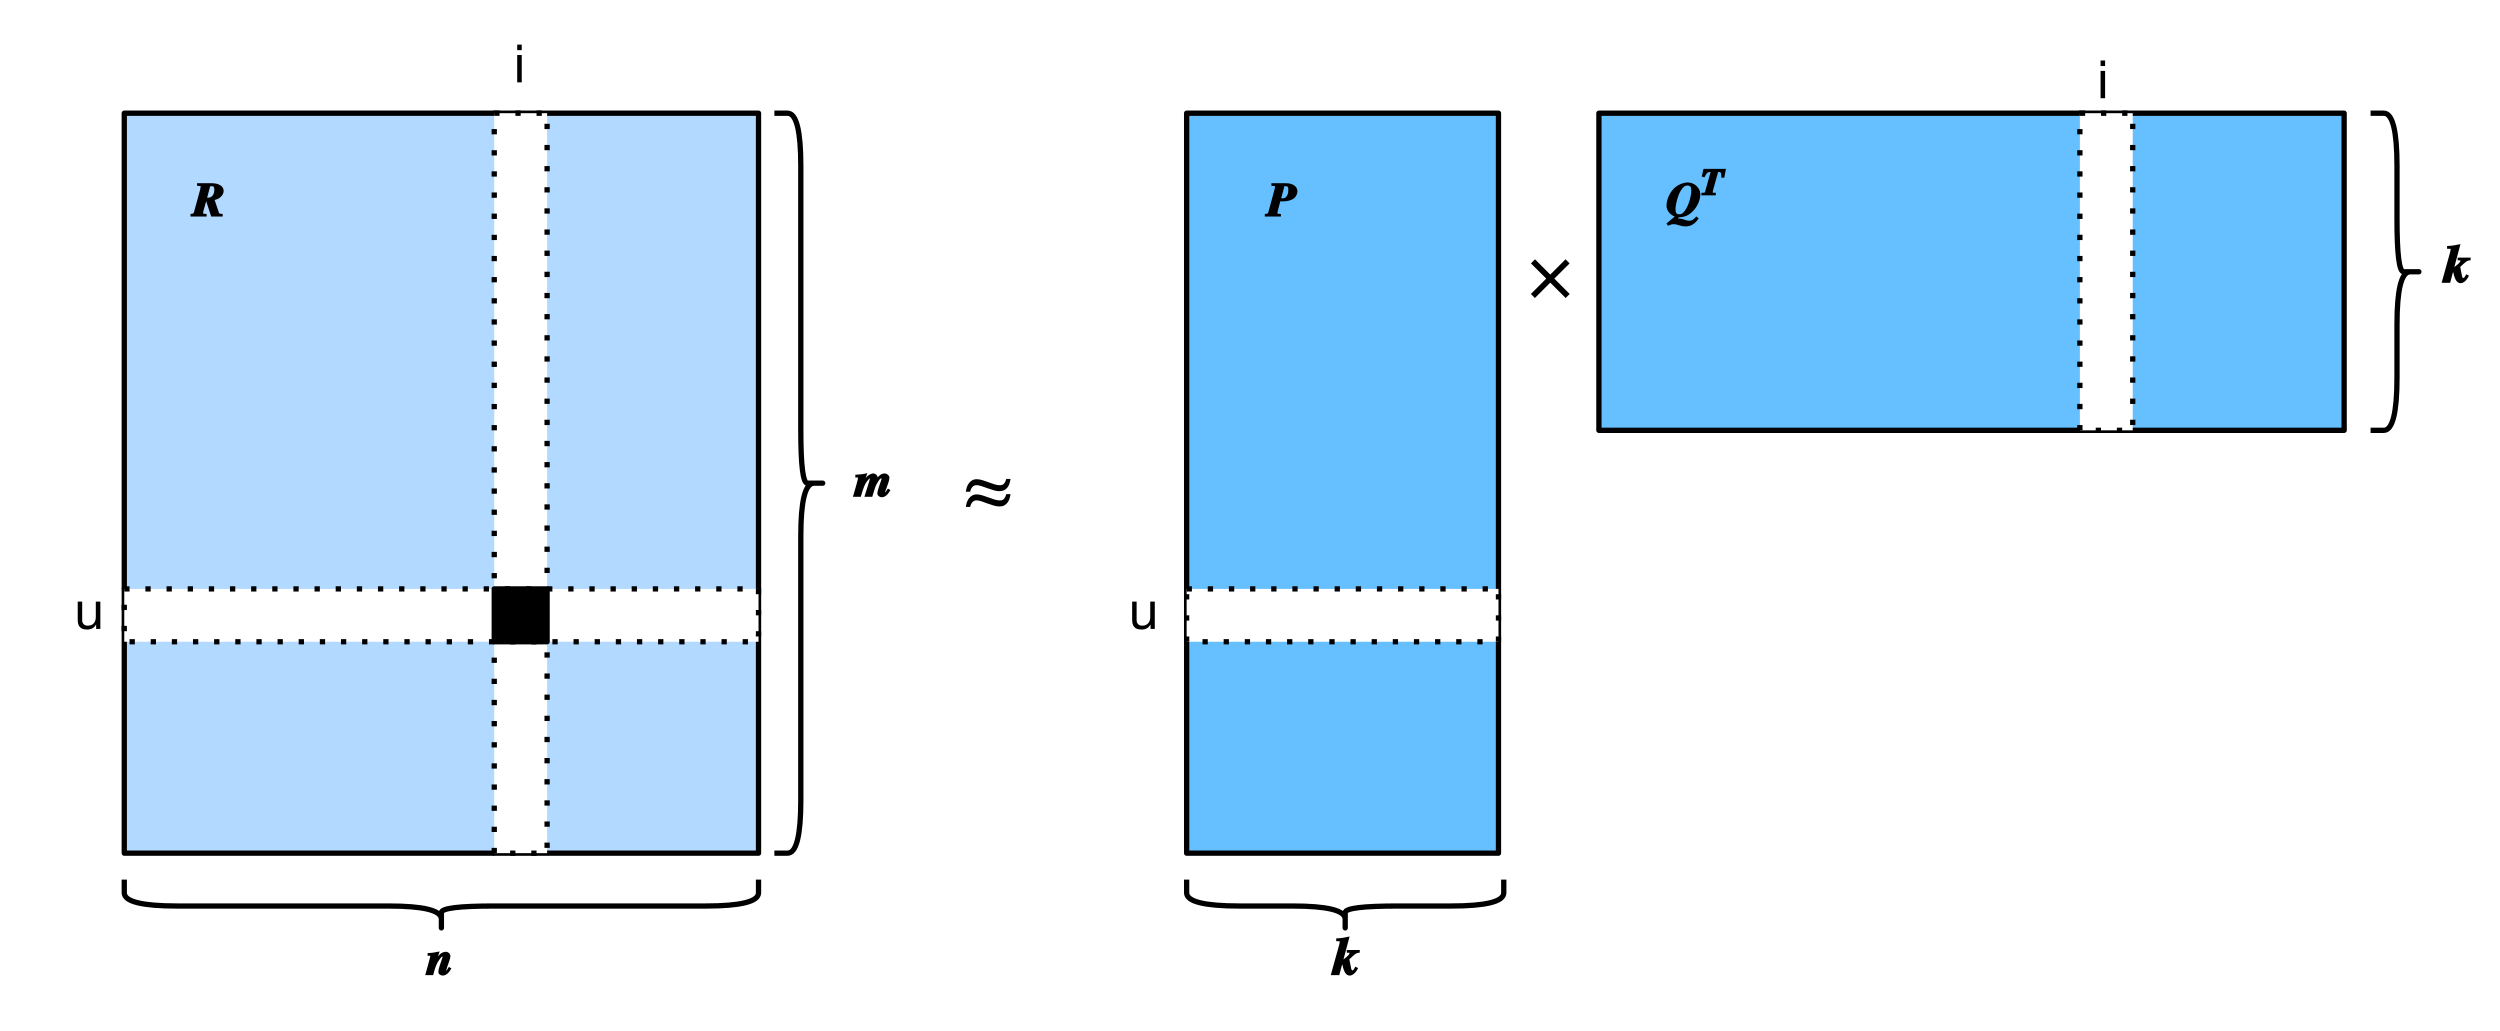
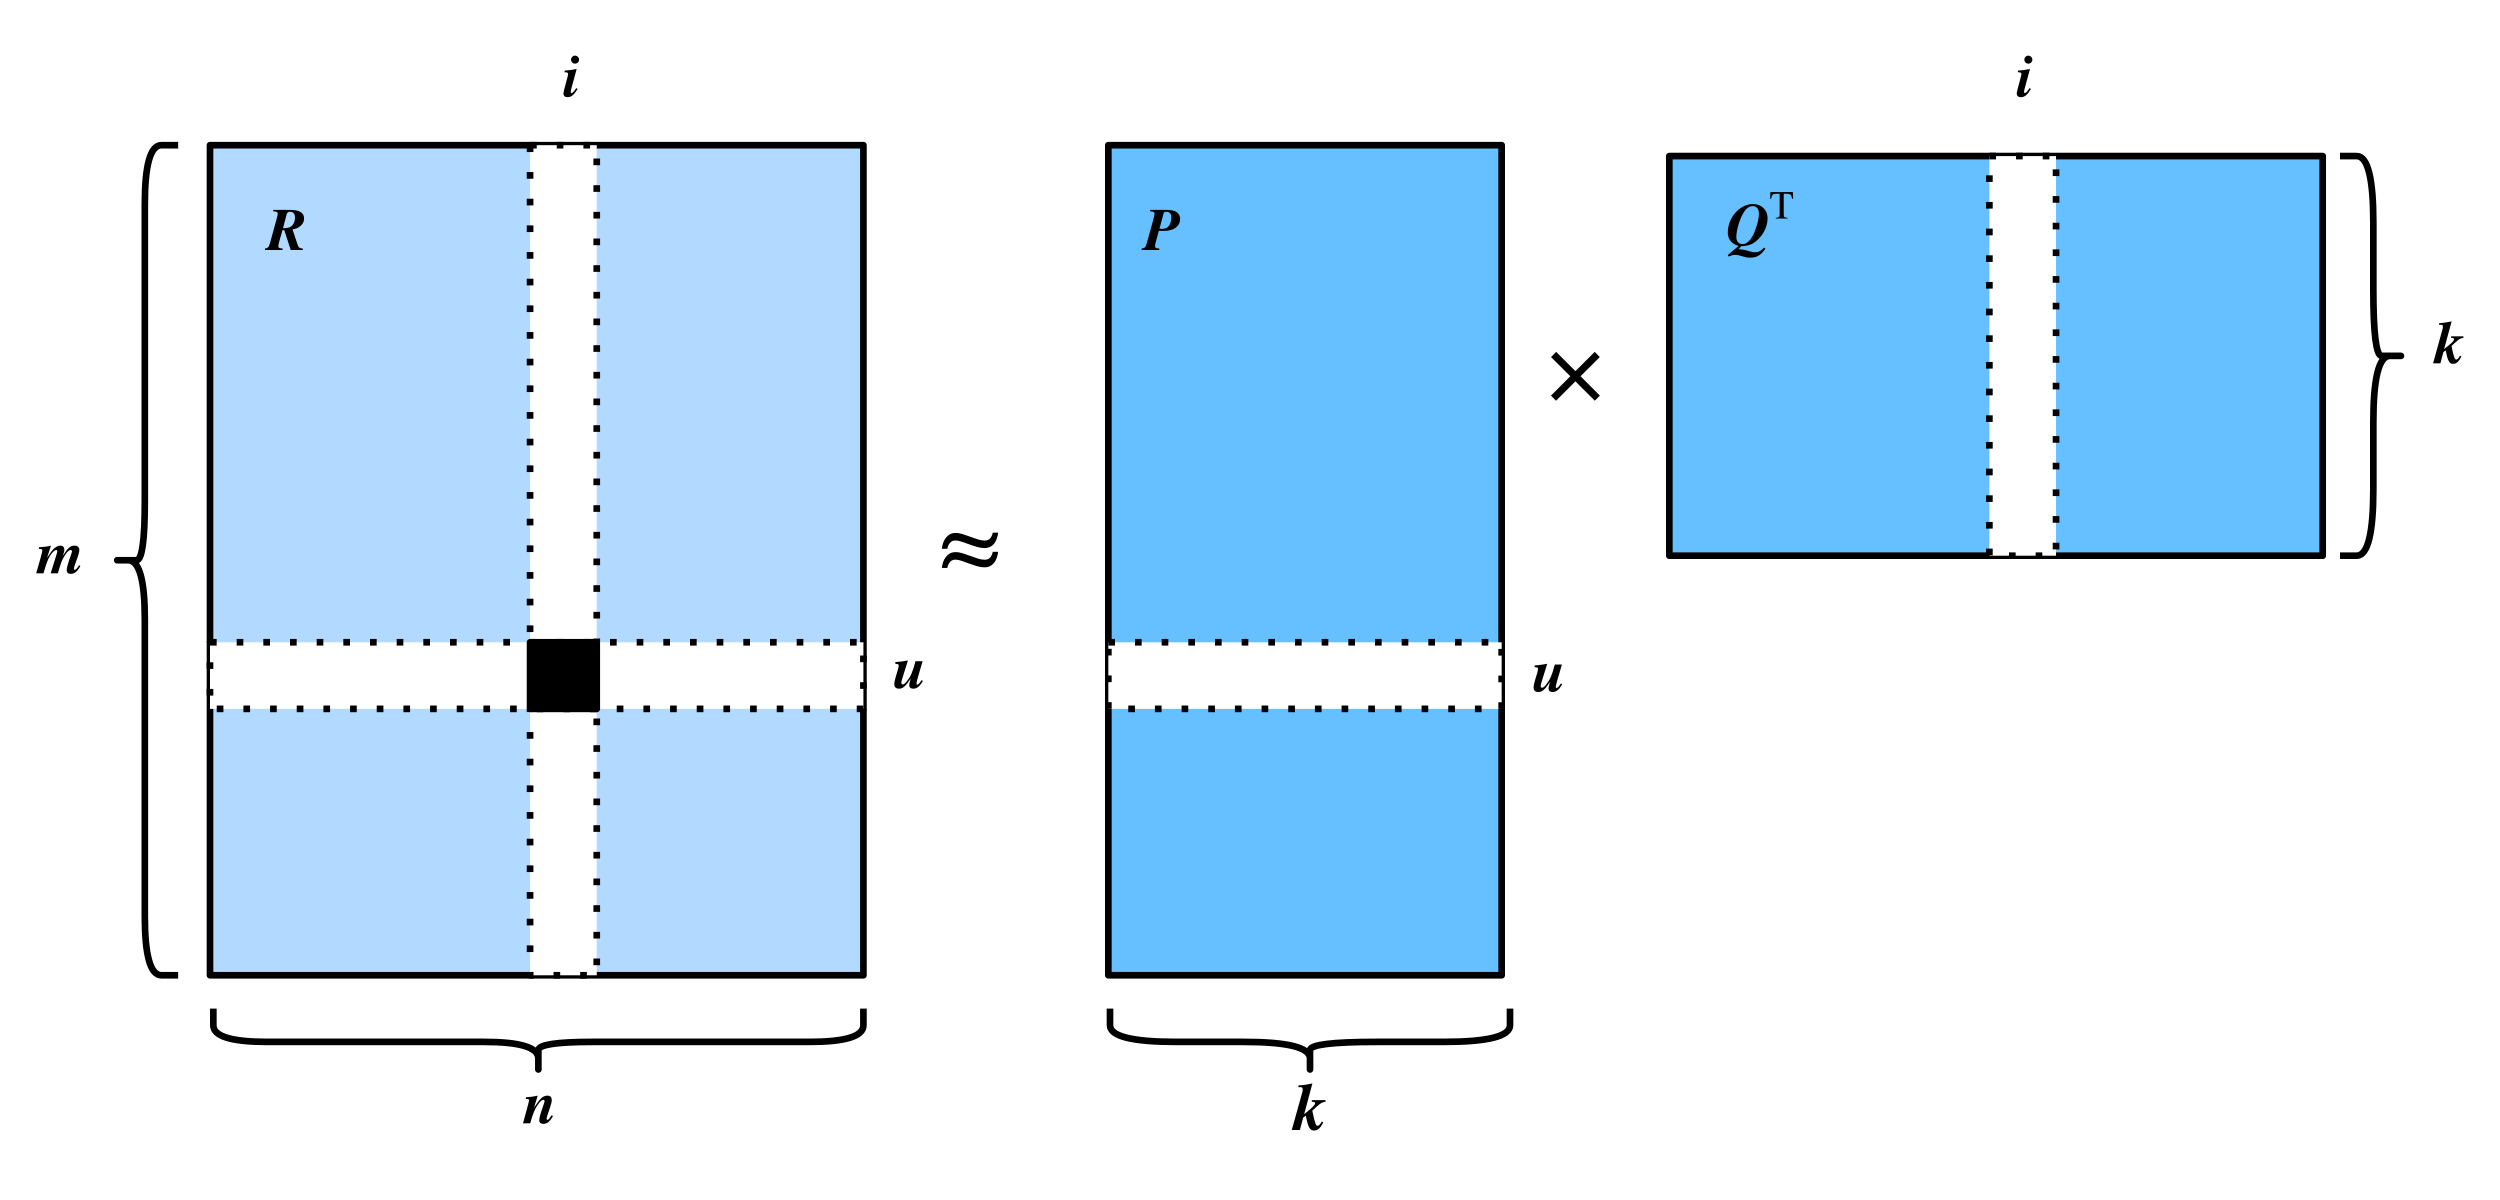
- <svg xmlns="http://www.w3.org/2000/svg" xmlns:xlink="http://www.w3.org/1999/xlink" width="473pt" height="195pt" viewBox="0 0 473 195" version="1.1">
+ <svg xmlns="http://www.w3.org/2000/svg" xmlns:xlink="http://www.w3.org/1999/xlink" width="375pt" height="180pt" viewBox="0 0 375 180" version="1.1">
  <defs>
    <g>
      <symbol overflow="visible" id="glyph0-0">
        <path style="stroke:none;" d="" />
      </symbol>
      <symbol overflow="visible" id="glyph0-1">
-         <path style="stroke:none;" d="M 4.109 -1.453 C 3.75 -0.891 3.766 -0.797 3.609 -0.797 C 3.531 -0.797 3.688 -0.734 3.688 -0.812 C 3.688 -0.906 3.719 -1.109 3.891 -1.625 L 4.219 -2.562 C 4.359 -2.984 4.469 -3.391 4.469 -3.594 C 4.469 -4.047 4.062 -4.422 3.609 -4.422 C 3.281 -4.422 2.812 -4.25 2.562 -4.016 C 2.234 -3.703 2.062 -3.484 1.5 -2.641 L 1.844 -2.641 L 2.422 -4.484 C 1.578 -4.297 0.875 -4.188 0.156 -4.172 L 0.156 -3.656 C 0.75 -3.656 0.656 -3.75 0.656 -3.578 C 0.656 -3.469 0.547 -3.047 0.25 -1.969 L -0.297 0 L 1.203 0 C 1.641 -1.703 1.922 -2.328 2.469 -3.062 C 2.656 -3.297 2.797 -3.516 2.969 -3.516 C 3.078 -3.516 2.984 -3.609 2.984 -3.453 C 2.984 -3.422 2.938 -3.297 2.922 -3.203 L 2.422 -1.719 C 2.281 -1.281 2.188 -0.828 2.188 -0.594 C 2.188 -0.219 2.625 0.078 3 0.078 C 3.547 0.078 4.094 -0.266 4.656 -1.281 L 4.188 -1.562 Z M 4.109 -1.453 " />
+         <path style="stroke:none;" d="M 4.25 -1.219 C 3.891 -0.656 3.766 -0.531 3.609 -0.531 C 3.531 -0.531 3.484 -0.594 3.484 -0.688 C 3.484 -0.781 3.531 -0.984 3.703 -1.484 L 4.016 -2.422 C 4.156 -2.844 4.266 -3.25 4.266 -3.469 C 4.266 -3.906 4.062 -4.156 3.609 -4.156 C 3.281 -4.156 2.953 -4.016 2.703 -3.781 C 2.375 -3.469 2.219 -3.266 1.609 -2.359 L 2.156 -4.156 C 1.578 -4.016 0.875 -3.922 0.375 -3.906 L 0.375 -3.656 C 0.75 -3.656 0.859 -3.625 0.859 -3.453 C 0.859 -3.344 0.75 -2.922 0.453 -1.844 L -0.047 0 L 1.031 0 C 1.453 -1.562 1.781 -2.297 2.344 -3.031 C 2.516 -3.266 2.797 -3.516 2.969 -3.516 C 3.078 -3.516 3.188 -3.469 3.188 -3.328 C 3.188 -3.297 3.156 -3.156 3.125 -3.062 L 2.625 -1.578 C 2.484 -1.156 2.391 -0.688 2.391 -0.453 C 2.391 -0.094 2.625 0.078 3 0.078 C 3.547 0.078 3.953 -0.219 4.453 -1.094 Z M 4.25 -1.219 " />
      </symbol>
      <symbol overflow="visible" id="glyph0-2">
-         <path style="stroke:none;" d="M 0.781 -6.156 L 0.781 -5.812 L 1.281 -5.766 C 1.578 -5.734 1.453 -5.781 1.453 -5.594 C 1.453 -5.484 1.406 -5.219 1.359 -5.047 L 0.281 -1.109 C 0.141 -0.578 0.188 -0.547 -0.453 -0.484 L -0.453 0 L 2.594 0 L 2.594 -0.484 C 1.875 -0.531 1.938 -0.469 1.938 -0.734 C 1.938 -0.859 1.984 -1.047 2.109 -1.469 L 2.531 -2.984 L 2.484 -2.984 L 3.453 0 L 5.625 0 L 5.625 -0.484 C 4.922 -0.547 4.984 -0.5 4.844 -0.938 L 4.109 -3.125 C 4.297 -3.172 4.656 -3.281 4.875 -3.406 C 5.422 -3.75 5.812 -4.25 5.812 -4.875 C 5.812 -5.734 4.891 -6.297 3.562 -6.297 L 0.781 -6.297 Z M 3.172 -5.375 C 3.281 -5.797 3.234 -5.734 3.516 -5.734 C 3.984 -5.734 4.047 -5.562 4.047 -5.016 C 4.047 -4.422 3.859 -3.969 3.453 -3.719 C 3.219 -3.578 3.016 -3.547 2.688 -3.547 Z M 3.172 -5.375 " />
+         <path style="stroke:none;" d="M 0.984 -6.016 L 0.984 -5.797 L 1.281 -5.766 C 1.578 -5.734 1.656 -5.641 1.656 -5.469 C 1.656 -5.359 1.609 -5.078 1.562 -4.906 L 0.484 -0.984 C 0.344 -0.453 0.188 -0.281 -0.25 -0.219 L -0.25 0 L 2.391 0 L 2.391 -0.219 C 1.875 -0.266 1.75 -0.328 1.75 -0.609 C 1.75 -0.734 1.781 -0.906 1.906 -1.344 L 2.375 -2.984 L 2.641 -2.984 L 3.609 0 L 5.422 0 L 5.422 -0.219 C 4.922 -0.266 4.781 -0.359 4.641 -0.797 L 3.875 -3.094 C 4.297 -3.172 4.531 -3.234 4.75 -3.375 C 5.281 -3.703 5.609 -4.109 5.609 -4.734 C 5.609 -5.594 4.891 -6.016 3.562 -6.016 Z M 2.969 -5.25 C 3.078 -5.656 3.234 -5.734 3.516 -5.734 C 3.984 -5.734 4.25 -5.422 4.25 -4.875 C 4.25 -4.281 4 -3.734 3.594 -3.484 C 3.359 -3.344 3.016 -3.281 2.453 -3.266 Z M 2.969 -5.25 " />
      </symbol>
      <symbol overflow="visible" id="glyph0-3">
-         <path style="stroke:none;" d="M 0.797 -6.156 L 0.797 -5.812 L 1.312 -5.766 C 1.578 -5.719 1.469 -5.781 1.469 -5.594 C 1.469 -5.469 1.453 -5.281 1.344 -4.938 L 0.297 -1.094 C 0.141 -0.516 0.219 -0.562 -0.453 -0.469 L -0.453 0 L 2.594 0 L 2.594 -0.484 C 1.891 -0.516 1.938 -0.484 1.938 -0.719 C 1.938 -0.812 2 -1.094 2.047 -1.234 L 2.484 -2.875 C 2.641 -2.859 2.812 -2.859 3.062 -2.859 C 3.891 -2.859 4.688 -3.109 5.125 -3.484 C 5.469 -3.781 5.719 -4.281 5.719 -4.766 C 5.719 -5.672 4.875 -6.297 3.547 -6.297 L 0.797 -6.297 Z M 3.172 -5.391 C 3.281 -5.781 3.125 -5.734 3.453 -5.734 C 3.922 -5.734 4 -5.562 4 -5.078 C 4 -4.703 3.953 -4.281 3.766 -3.953 C 3.516 -3.562 3.359 -3.438 2.797 -3.438 C 2.688 -3.438 2.578 -3.438 2.641 -3.422 Z M 3.172 -5.391 " />
+         <path style="stroke:none;" d="M 1.016 -6.016 L 1.016 -5.797 L 1.312 -5.766 C 1.578 -5.719 1.672 -5.641 1.672 -5.469 C 1.672 -5.328 1.656 -5.141 1.562 -4.797 L 0.5 -0.969 C 0.344 -0.375 0.219 -0.297 -0.25 -0.219 L -0.25 0 L 2.391 0 L 2.391 -0.219 C 1.891 -0.25 1.75 -0.344 1.75 -0.578 C 1.75 -0.672 1.797 -0.953 1.844 -1.109 L 2.328 -2.891 C 2.641 -2.859 2.812 -2.859 3.062 -2.859 C 3.891 -2.859 4.547 -3.062 4.984 -3.453 C 5.328 -3.75 5.516 -4.156 5.516 -4.625 C 5.516 -5.531 4.875 -6.016 3.547 -6.016 Z M 2.969 -5.25 C 3.078 -5.656 3.125 -5.734 3.453 -5.734 C 3.922 -5.734 4.203 -5.422 4.203 -4.953 C 4.203 -4.562 4.109 -4.047 3.906 -3.719 C 3.656 -3.328 3.359 -3.172 2.797 -3.172 C 2.688 -3.172 2.578 -3.172 2.422 -3.188 Z M 2.969 -5.25 " />
      </symbol>
      <symbol overflow="visible" id="glyph0-4">
-         <path style="stroke:none;" d="M 1.688 -0.078 L 0.031 1.312 L 0.281 1.75 C 0.875 1.5 1.109 1.453 1.406 1.453 C 1.672 1.453 1.875 1.5 2.344 1.641 C 2.891 1.812 3.188 1.875 3.562 1.875 C 4.547 1.875 5.312 1.531 6.109 0.375 L 5.688 -0.016 C 5.047 0.672 4.859 0.797 4.312 0.797 C 4.062 0.797 3.875 0.766 3.547 0.641 C 2.891 0.406 2.266 0.344 2.062 0.344 L 2.062 0.484 L 2.359 0.156 C 3.531 0.094 4.172 -0.188 4.953 -0.938 C 5.844 -1.797 6.422 -3.094 6.422 -4.203 C 6.422 -5.422 5.297 -6.438 4.047 -6.438 C 3.266 -6.438 2.359 -6.094 1.719 -5.562 C 0.766 -4.766 0.031 -3.391 0.031 -2.031 C 0.031 -1.047 0.797 -0.266 1.703 0.062 C 1.766 0.094 1.797 0.094 1.625 0.031 Z M 4.719 -4.922 C 4.719 -3.969 4.344 -2.562 3.828 -1.625 C 3.438 -0.906 3.062 -0.422 2.453 -0.422 C 1.891 -0.422 1.734 -0.703 1.734 -1.359 C 1.734 -2.344 2.156 -3.922 2.688 -4.828 C 3.125 -5.547 3.453 -5.859 4.016 -5.859 C 4.547 -5.859 4.719 -5.562 4.719 -4.922 Z M 4.719 -4.922 " />
+         <path style="stroke:none;" d="M 1.828 0.156 L 0.25 1.484 L 0.375 1.703 C 0.875 1.5 1.109 1.453 1.406 1.453 C 1.672 1.453 1.875 1.5 2.344 1.641 C 2.891 1.812 3.188 1.875 3.562 1.875 C 4.547 1.875 5.188 1.562 5.891 0.531 L 5.703 0.359 C 5.188 0.906 4.859 1.062 4.312 1.062 C 4.062 1.062 3.875 1.031 3.547 0.922 C 2.891 0.688 2.266 0.625 1.875 0.609 L 1.875 0.578 L 2.266 0.156 C 3.531 0.094 4.047 -0.156 4.828 -0.906 C 5.719 -1.766 6.219 -2.953 6.219 -4.062 C 6.219 -5.281 5.297 -6.172 4.047 -6.172 C 3.266 -6.172 2.5 -5.859 1.859 -5.328 C 0.906 -4.531 0.25 -3.25 0.25 -1.906 C 0.25 -0.906 0.797 -0.266 1.703 0.062 C 1.766 0.094 1.797 0.094 1.844 0.109 Z M 4.922 -4.781 C 4.922 -3.828 4.484 -2.328 3.984 -1.391 C 3.578 -0.672 3.062 -0.156 2.453 -0.156 C 1.891 -0.156 1.531 -0.562 1.531 -1.219 C 1.531 -2.219 2.016 -3.875 2.562 -4.781 C 2.984 -5.516 3.453 -5.859 4.016 -5.859 C 4.547 -5.859 4.922 -5.422 4.922 -4.781 Z M 4.922 -4.781 " />
      </symbol>
      <symbol overflow="visible" id="glyph0-5">
-         <path style="stroke:none;" d="M 6.172 -1.453 C 6.125 -1.406 6.094 -1.344 6.062 -1.281 C 5.844 -0.953 5.797 -0.797 5.672 -0.797 C 5.594 -0.797 5.734 -0.719 5.734 -0.828 C 5.734 -0.984 5.766 -1.062 5.922 -1.516 L 6.328 -2.672 C 6.469 -3.062 6.531 -3.422 6.531 -3.656 C 6.531 -4.016 6.078 -4.422 5.641 -4.422 C 5 -4.422 4.453 -4.031 3.719 -2.844 L 4.062 -2.75 C 4.234 -3.219 4.297 -3.438 4.297 -3.688 C 4.297 -4.062 3.875 -4.422 3.484 -4.422 C 3.125 -4.422 2.609 -4.156 2.328 -3.875 C 2.078 -3.625 1.812 -3.266 1.406 -2.625 L 1.766 -2.625 L 2.344 -4.484 C 1.516 -4.281 1.312 -4.25 0.078 -4.172 L 0.078 -3.656 L 0.453 -3.656 C 0.688 -3.656 0.578 -3.719 0.578 -3.578 C 0.578 -3.438 0.516 -3.094 0.266 -2.219 L -0.375 0 L 1.109 0 C 1.641 -1.844 1.906 -2.5 2.422 -3.109 C 2.625 -3.344 2.734 -3.5 2.875 -3.5 C 2.969 -3.5 2.828 -3.578 2.828 -3.438 C 2.828 -3.281 2.703 -2.922 2.422 -2 L 1.797 0 L 3.281 0 C 3.844 -1.859 3.844 -1.922 4.172 -2.5 C 4.547 -3.172 4.766 -3.5 5.047 -3.5 C 5.141 -3.5 5.047 -3.547 5.047 -3.453 C 5.047 -3.391 5.016 -3.297 4.984 -3.172 L 4.578 -2 C 4.391 -1.438 4.25 -0.906 4.25 -0.641 C 4.25 -0.234 4.672 0.078 5.062 0.078 C 5.609 0.078 6.172 -0.266 6.719 -1.281 L 6.25 -1.562 Z M 6.172 -1.453 " />
+         <path style="stroke:none;" d="M 2.359 -5.547 C 2.359 -5.875 2.078 -6.156 1.734 -6.156 C 1.438 -6.156 1.156 -5.875 1.156 -5.578 C 1.156 -5.219 1.406 -4.953 1.75 -4.953 C 2.094 -4.953 2.359 -5.219 2.359 -5.547 Z M 1.938 -1.281 L 1.812 -1.094 C 1.578 -0.75 1.375 -0.547 1.234 -0.547 C 1.172 -0.547 1.109 -0.578 1.109 -0.688 C 1.109 -0.781 1.141 -1 1.188 -1.156 L 2 -4.156 C 1.516 -4.047 0.875 -3.953 0.188 -3.906 L 0.188 -3.656 L 0.312 -3.656 C 0.578 -3.656 0.719 -3.578 0.719 -3.406 C 0.719 -3.328 0.703 -3.219 0.641 -3 L 0.156 -1.172 C 0.062 -0.844 0.016 -0.609 0.016 -0.484 C 0.016 -0.094 0.266 0.078 0.625 0.078 C 1.172 0.078 1.547 -0.188 2.141 -1.156 Z M 1.938 -1.281 " />
+       </symbol>
+       <symbol overflow="visible" id="glyph0-6">
+         <path style="stroke:none;" d="M 4.234 -1.203 C 3.922 -0.719 3.75 -0.531 3.594 -0.531 C 3.484 -0.531 3.469 -0.625 3.469 -0.719 C 3.469 -0.828 3.578 -1.234 3.688 -1.641 L 4.391 -4.047 L 3.328 -4.047 C 2.844 -2.234 2.578 -1.75 2.047 -1.062 C 1.781 -0.719 1.578 -0.562 1.422 -0.562 C 1.297 -0.562 1.203 -0.641 1.203 -0.797 C 1.203 -0.922 1.219 -1.031 1.344 -1.438 L 2.188 -4.156 C 1.641 -4.047 0.75 -3.922 0.297 -3.906 L 0.297 -3.656 C 0.719 -3.641 0.812 -3.547 0.812 -3.406 C 0.812 -3.266 0.734 -3 0.672 -2.734 L 0.328 -1.578 C 0.203 -1.141 0.141 -0.859 0.141 -0.625 C 0.141 -0.156 0.391 0.078 0.844 0.078 C 1.422 0.078 1.766 -0.203 2.625 -1.453 C 2.469 -0.953 2.391 -0.719 2.391 -0.453 C 2.391 -0.094 2.609 0.078 3 0.078 C 3.547 0.078 3.969 -0.281 4.438 -1.078 Z M 4.234 -1.203 " />
+       </symbol>
+       <symbol overflow="visible" id="glyph0-7">
+         <path style="stroke:none;" d="M 6.312 -1.219 C 6.266 -1.172 6.234 -1.109 6.203 -1.047 C 6 -0.719 5.797 -0.531 5.672 -0.531 C 5.594 -0.531 5.531 -0.578 5.531 -0.688 C 5.531 -0.859 5.562 -0.922 5.719 -1.391 L 6.125 -2.531 C 6.266 -2.922 6.344 -3.281 6.344 -3.516 C 6.344 -3.891 6.078 -4.156 5.641 -4.156 C 5 -4.156 4.594 -3.797 3.859 -2.609 C 4.047 -3.078 4.094 -3.297 4.094 -3.562 C 4.094 -3.938 3.875 -4.156 3.484 -4.156 C 3.125 -4.156 2.75 -3.922 2.469 -3.641 C 2.219 -3.391 1.969 -3.031 1.531 -2.359 L 1.516 -2.359 L 2.094 -4.156 C 1.516 -4.016 1.312 -3.984 0.281 -3.906 L 0.281 -3.656 L 0.453 -3.656 C 0.688 -3.656 0.797 -3.578 0.797 -3.438 C 0.797 -3.297 0.719 -2.969 0.469 -2.094 L -0.125 0 L 0.969 0 C 1.438 -1.703 1.766 -2.469 2.281 -3.078 C 2.484 -3.312 2.734 -3.5 2.875 -3.5 C 2.969 -3.5 3.031 -3.453 3.031 -3.297 C 3.031 -3.156 2.922 -2.781 2.625 -1.859 L 2.047 0 L 3.125 0 C 3.641 -1.734 3.703 -1.891 4.031 -2.453 C 4.406 -3.125 4.766 -3.5 5.047 -3.5 C 5.141 -3.5 5.25 -3.406 5.25 -3.312 C 5.25 -3.266 5.219 -3.156 5.188 -3.047 L 4.781 -1.875 C 4.594 -1.297 4.453 -0.781 4.453 -0.516 C 4.453 -0.094 4.672 0.078 5.062 0.078 C 5.609 0.078 6.031 -0.219 6.5 -1.094 Z M 6.312 -1.219 " />
+       </symbol>
+       <symbol overflow="visible" id="glyph0-8">
+         <path style="stroke:none;" d="M 4.344 -4.047 L 2.5 -4.047 L 2.5 -3.812 C 2.844 -3.797 2.938 -3.75 2.938 -3.609 C 2.938 -3.375 2.594 -3.031 1.453 -2.141 L 2.578 -6.297 C 1.875 -6.141 1.391 -6.062 0.688 -6.016 L 0.688 -5.781 L 1 -5.781 C 1.172 -5.781 1.266 -5.719 1.266 -5.469 C 1.266 -5.375 1.266 -5.312 1.203 -5.094 L -0.203 0 L 0.891 0 L 1.344 -1.688 L 1.688 -1.938 C 1.984 -0.359 2.234 0.078 2.797 0.078 C 3.25 0.078 3.641 -0.188 4.047 -1.047 L 3.844 -1.141 C 3.594 -0.719 3.438 -0.562 3.266 -0.562 C 3.062 -0.562 2.906 -0.859 2.562 -2.609 L 3.125 -3.125 C 3.75 -3.688 3.938 -3.766 4.344 -3.812 Z M 4.344 -4.047 " />
      </symbol>
      <symbol overflow="visible" id="glyph1-0">
        <path style="stroke:none;" d="" />
      </symbol>
      <symbol overflow="visible" id="glyph1-1">
-         <path style="stroke:none;" d="M 4.547 -5.016 L 0.531 -5.016 L 0.203 -3.547 L 0.703 -3.406 C 1.141 -4.344 1.406 -4.422 1.875 -4.438 L 0.875 -0.844 C 0.781 -0.469 0.766 -0.5 0.453 -0.5 L 0.141 -0.5 L 0.141 0 L 2.859 0 L 2.859 -0.5 C 2.234 -0.5 2.281 -0.453 2.281 -0.656 C 2.281 -0.812 2.344 -1.016 2.391 -1.172 L 3.297 -4.438 C 3.844 -4.438 3.906 -4.312 3.906 -3.359 L 4.453 -3.328 L 4.781 -5.016 Z M 4.547 -5.016 " />
+         <path style="stroke:none;" d="M 3.562 -2.953 L 3.516 -3.969 L 0.141 -3.969 L 0.109 -2.953 L 0.25 -2.953 C 0.359 -3.609 0.531 -3.719 1.156 -3.719 L 1.531 -3.719 L 1.531 -0.734 C 1.531 -0.203 1.453 -0.141 0.953 -0.109 L 0.953 0 L 2.719 0 L 2.719 -0.109 C 2.219 -0.141 2.141 -0.203 2.141 -0.672 L 2.141 -3.719 L 2.484 -3.719 C 3.125 -3.719 3.281 -3.609 3.406 -2.953 Z M 3.562 -2.953 " />
      </symbol>
      <symbol overflow="visible" id="glyph2-0">
-         <path style="stroke:none;" d="M 4.094 -6.656 L 1.016 -6.656 L 1.016 -0.469 L 4.094 -0.469 Z M 4.594 -7.125 L 4.594 -0.016 L 0.516 -0.016 L 0.516 -7.125 Z M 4.594 -7.125 " />
+         <path style="stroke:none;" d="" />
      </symbol>
      <symbol overflow="visible" id="glyph2-1">
-         <path style="stroke:none;" d="M 1.547 -6.094 L 1.547 -7.141 L 0.688 -7.141 L 0.688 -6.094 Z M 0.688 -5.172 L 0.688 0 L 1.547 0 L 1.547 -5.172 Z M 0.688 -5.172 " />
-       </symbol>
-       <symbol overflow="visible" id="glyph2-2">
-         <path style="stroke:none;" d="M 4.922 0 L 4.922 -5.172 L 4.062 -5.172 L 4.062 -2.25 C 4.062 -2.02 4.027 -1.805 3.969 -1.609 C 3.906 -1.41 3.809 -1.238 3.688 -1.094 C 3.562 -0.945 3.402 -0.832 3.219 -0.75 C 3.031 -0.664 2.805 -0.625 2.547 -0.625 C 2.211 -0.625 1.949 -0.719 1.766 -0.906 C 1.578 -1.09 1.484 -1.348 1.484 -1.672 L 1.484 -5.172 L 0.641 -5.172 L 0.641 -1.766 C 0.641 -1.484 0.664 -1.227 0.719 -1 C 0.777 -0.77 0.879 -0.57 1.016 -0.406 C 1.16 -0.238 1.344 -0.105 1.562 -0.016 C 1.789 0.066 2.078 0.109 2.422 0.109 C 2.793 0.109 3.125 0.035 3.406 -0.109 C 3.684 -0.262 3.914 -0.5 4.094 -0.812 L 4.125 -0.812 L 4.125 0 Z M 4.922 0 " />
+         <path style="stroke:none;" d="" />
      </symbol>
      <symbol overflow="visible" id="glyph3-0">
+         <path style="stroke:none;" d="M 6.547 -10.656 L 1.625 -10.656 L 1.625 -0.75 L 6.547 -0.75 Z M 7.359 -11.391 L 7.359 -0.016 L 0.812 -0.016 L 0.812 -11.391 Z M 7.359 -11.391 " />
+       </symbol>
+       <symbol overflow="visible" id="glyph3-1">
        <path style="stroke:none;" d="" />
      </symbol>
-       <symbol overflow="visible" id="glyph3-1">
-         <path style="stroke:none;" d="M 4.828 -4.766 L 2.562 -4.766 L 2.562 -4.25 C 3.156 -4.219 3.062 -4.297 3.062 -4.141 C 3.062 -3.875 2.734 -3.594 1.484 -2.609 L 1.812 -2.516 L 3.094 -7.312 C 2.094 -7.094 1.547 -7 0.562 -6.953 L 0.562 -6.422 L 1.109 -6.422 C 1.312 -6.422 1.203 -6.484 1.203 -6.203 C 1.203 -6.109 1.203 -6.031 1.141 -5.797 L -0.469 0 L 1.141 0 L 1.656 -1.938 L 1.734 -1.984 C 2.016 -0.531 2.484 0.078 3.109 0.078 C 3.609 0.078 4.234 -0.344 4.703 -1.344 L 4.188 -1.609 C 3.859 -1.016 3.812 -0.906 3.625 -0.906 C 3.406 -0.906 3.422 -1.078 3.047 -3 L 3.609 -3.516 C 4.297 -4.141 4.375 -4.188 5.016 -4.266 L 5.016 -4.766 Z M 4.828 -4.766 " />
+       <symbol overflow="visible" id="glyph4-0">
+         <path style="stroke:none;" d="" />
      </symbol>
-       <symbol overflow="visible" id="glyph4-0">
+       <symbol overflow="visible" id="glyph4-1">
+         <path style="stroke:none;" d="M 4.828 -4.484 L 2.766 -4.484 L 2.766 -4.234 C 3.156 -4.219 3.266 -4.172 3.266 -4.016 C 3.266 -3.75 2.875 -3.375 1.625 -2.375 L 2.859 -6.984 C 2.094 -6.812 1.547 -6.734 0.766 -6.688 L 0.766 -6.422 L 1.109 -6.422 C 1.312 -6.422 1.406 -6.359 1.406 -6.078 C 1.406 -5.984 1.406 -5.906 1.344 -5.656 L -0.234 0 L 0.984 0 L 1.484 -1.875 L 1.875 -2.156 C 2.203 -0.406 2.484 0.078 3.109 0.078 C 3.609 0.078 4.047 -0.203 4.484 -1.156 L 4.266 -1.266 C 4 -0.797 3.812 -0.625 3.625 -0.625 C 3.406 -0.625 3.234 -0.953 2.844 -2.906 L 3.484 -3.484 C 4.156 -4.094 4.375 -4.188 4.828 -4.234 Z M 4.828 -4.484 " />
+       </symbol>
+       <symbol overflow="visible" id="glyph5-0">
        <path style="stroke:none;" d="M 6.547 -10.656 L 1.625 -10.656 L 1.625 -0.75 L 6.547 -0.75 Z M 7.359 -11.391 L 7.359 -0.016 L 0.812 -0.016 L 0.812 -11.391 Z M 7.359 -11.391 " />
      </symbol>
-       <symbol overflow="visible" id="glyph4-1">
-         <path style="stroke:none;" d="M 0.578 -1.359 C 0.617 -1.648 0.68 -1.938 0.766 -2.219 C 0.855 -2.496 0.988 -2.75 1.156 -2.969 C 1.32 -3.195 1.523 -3.379 1.766 -3.516 C 2.004 -3.66 2.297 -3.734 2.641 -3.734 C 2.992 -3.734 3.359 -3.668 3.734 -3.547 C 4.105 -3.43 4.488 -3.301 4.875 -3.156 C 5.258 -3.008 5.633 -2.879 6 -2.766 C 6.363 -2.648 6.707 -2.594 7.031 -2.594 C 7.383 -2.594 7.656 -2.707 7.844 -2.938 C 8.027 -3.176 8.156 -3.457 8.219 -3.781 L 9.031 -3.781 C 8.988 -3.477 8.918 -3.184 8.828 -2.906 C 8.742 -2.633 8.617 -2.387 8.453 -2.172 C 8.285 -1.953 8.074 -1.773 7.828 -1.641 C 7.586 -1.516 7.293 -1.453 6.953 -1.453 C 6.617 -1.453 6.254 -1.508 5.859 -1.625 C 5.461 -1.746 5.066 -1.879 4.672 -2.016 C 4.273 -2.16 3.898 -2.297 3.547 -2.422 C 3.191 -2.543 2.879 -2.609 2.609 -2.609 C 2.266 -2.609 1.988 -2.477 1.781 -2.219 C 1.57 -1.957 1.445 -1.668 1.406 -1.359 Z M 0.578 -4.234 C 0.617 -4.523 0.68 -4.812 0.766 -5.094 C 0.855 -5.371 0.988 -5.625 1.156 -5.844 C 1.32 -6.07 1.523 -6.254 1.766 -6.391 C 2.004 -6.535 2.297 -6.609 2.641 -6.609 C 2.992 -6.609 3.359 -6.543 3.734 -6.422 C 4.105 -6.305 4.488 -6.176 4.875 -6.031 C 5.258 -5.895 5.633 -5.762 6 -5.641 C 6.363 -5.523 6.707 -5.469 7.031 -5.469 C 7.383 -5.469 7.656 -5.582 7.844 -5.812 C 8.027 -6.051 8.156 -6.332 8.219 -6.656 L 9.031 -6.656 C 8.988 -6.352 8.918 -6.059 8.828 -5.781 C 8.742 -5.508 8.617 -5.262 8.453 -5.047 C 8.285 -4.828 8.074 -4.652 7.828 -4.531 C 7.586 -4.406 7.293 -4.344 6.953 -4.344 C 6.617 -4.344 6.254 -4.398 5.859 -4.516 C 5.461 -4.629 5.066 -4.758 4.672 -4.906 C 4.273 -5.051 3.898 -5.18 3.547 -5.297 C 3.191 -5.418 2.879 -5.484 2.609 -5.484 C 2.266 -5.484 1.988 -5.352 1.781 -5.094 C 1.57 -4.832 1.445 -4.543 1.406 -4.234 Z M 0.578 -4.234 " />
+       <symbol overflow="visible" id="glyph5-1">
+         <path style="stroke:none;" d="M 0.578 -1.359 C 0.617 -1.648 0.68 -1.938 0.766 -2.219 C 0.859 -2.5 0.988 -2.75 1.156 -2.969 C 1.32 -3.195 1.523 -3.379 1.766 -3.516 C 2.004 -3.66 2.297 -3.734 2.641 -3.734 C 2.992 -3.734 3.359 -3.672 3.734 -3.547 C 4.109 -3.43 4.488 -3.301 4.875 -3.156 C 5.258 -3.008 5.633 -2.879 6 -2.766 C 6.363 -2.648 6.707 -2.594 7.031 -2.594 C 7.383 -2.594 7.656 -2.707 7.844 -2.938 C 8.031 -3.176 8.156 -3.457 8.219 -3.781 L 9.031 -3.781 C 8.988 -3.477 8.922 -3.188 8.828 -2.906 C 8.742 -2.633 8.617 -2.391 8.453 -2.172 C 8.285 -1.953 8.078 -1.773 7.828 -1.641 C 7.586 -1.516 7.297 -1.453 6.953 -1.453 C 6.617 -1.453 6.254 -1.508 5.859 -1.625 C 5.461 -1.75 5.066 -1.879 4.672 -2.016 C 4.273 -2.16 3.898 -2.297 3.547 -2.422 C 3.191 -2.547 2.879 -2.609 2.609 -2.609 C 2.266 -2.609 1.988 -2.477 1.781 -2.219 C 1.57 -1.957 1.445 -1.672 1.406 -1.359 Z M 0.578 -4.234 C 0.617 -4.523 0.68 -4.812 0.766 -5.094 C 0.859 -5.375 0.988 -5.625 1.156 -5.844 C 1.32 -6.07 1.523 -6.254 1.766 -6.391 C 2.004 -6.535 2.297 -6.609 2.641 -6.609 C 2.992 -6.609 3.359 -6.547 3.734 -6.422 C 4.109 -6.305 4.488 -6.176 4.875 -6.031 C 5.258 -5.895 5.633 -5.766 6 -5.641 C 6.363 -5.523 6.707 -5.469 7.031 -5.469 C 7.383 -5.469 7.656 -5.582 7.844 -5.812 C 8.031 -6.051 8.156 -6.332 8.219 -6.656 L 9.031 -6.656 C 8.988 -6.352 8.922 -6.062 8.828 -5.781 C 8.742 -5.508 8.617 -5.266 8.453 -5.047 C 8.285 -4.828 8.078 -4.656 7.828 -4.531 C 7.586 -4.406 7.297 -4.344 6.953 -4.344 C 6.617 -4.344 6.254 -4.398 5.859 -4.516 C 5.461 -4.629 5.066 -4.758 4.672 -4.906 C 4.273 -5.051 3.898 -5.18 3.547 -5.297 C 3.191 -5.422 2.879 -5.484 2.609 -5.484 C 2.266 -5.484 1.988 -5.352 1.781 -5.094 C 1.57 -4.832 1.445 -4.547 1.406 -4.234 Z M 0.578 -4.234 " />
      </symbol>
-       <symbol overflow="visible" id="glyph4-2">
+       <symbol overflow="visible" id="glyph5-2">
        <path style="stroke:none;" d="M 1.141 -1.156 L 1.906 -0.391 L 4.812 -3.297 L 7.719 -0.391 L 8.484 -1.156 L 5.578 -4.062 L 8.469 -6.938 L 7.703 -7.719 L 4.812 -4.828 L 1.922 -7.719 L 1.156 -6.938 L 4.047 -4.062 Z M 1.141 -1.156 " />
      </symbol>
    </g>
  </defs>
  <g id="surface1">
-     <path style="fill-rule:nonzero;fill:rgb(69.804%,85.098%,100%);fill-opacity:1;stroke-width:1;stroke-linecap:butt;stroke-linejoin:round;stroke:rgb(0%,0%,0%);stroke-opacity:1;stroke-miterlimit:10;" d="M 19.512 20.418 L 139.512 20.418 L 139.512 160.418 L 19.512 160.418 Z M 19.512 20.418 " transform="matrix(1,0,0,1,4,1)" />
-     <path style="fill-rule:nonzero;fill:rgb(39.999%,74.902%,100%);fill-opacity:1;stroke-width:1;stroke-linecap:butt;stroke-linejoin:round;stroke:rgb(0%,0%,0%);stroke-opacity:1;stroke-miterlimit:10;" d="M 220.512 20.418 L 279.512 20.418 L 279.512 160.418 L 220.512 160.418 Z M 220.512 20.418 " transform="matrix(1,0,0,1,4,1)" />
-     <path style="fill-rule:nonzero;fill:rgb(39.999%,74.902%,100%);fill-opacity:1;stroke-width:1;stroke-linecap:butt;stroke-linejoin:round;stroke:rgb(0%,0%,0%);stroke-opacity:1;stroke-miterlimit:10;" d="M 298.512 20.418 L 439.512 20.418 L 439.512 80.418 L 298.512 80.418 Z M 298.512 20.418 " transform="matrix(1,0,0,1,4,1)" />
-     <path style="fill-rule:nonzero;fill:rgb(100%,100%,100%);fill-opacity:1;stroke-width:1;stroke-linecap:butt;stroke-linejoin:round;stroke:rgb(0%,0%,0%);stroke-opacity:1;stroke-dasharray:1,3;stroke-miterlimit:10;" d="M 89.512 20.418 L 99.512 20.418 L 99.512 160.418 L 89.512 160.418 Z M 89.512 20.418 " transform="matrix(1,0,0,1,4,1)" />
-     <path style="fill-rule:nonzero;fill:rgb(100%,100%,100%);fill-opacity:1;stroke-width:1;stroke-linecap:butt;stroke-linejoin:round;stroke:rgb(0%,0%,0%);stroke-opacity:1;stroke-dasharray:1,3;stroke-miterlimit:10;" d="M 19.512 110.418 L 139.512 110.418 L 139.512 120.418 L 19.512 120.418 Z M 19.512 110.418 " transform="matrix(1,0,0,1,4,1)" />
-     <path style="fill-rule:nonzero;fill:rgb(0%,0%,0%);fill-opacity:1;stroke-width:1;stroke-linecap:butt;stroke-linejoin:round;stroke:rgb(0%,0%,0%);stroke-opacity:1;stroke-miterlimit:10;" d="M 89.512 110.418 L 99.512 110.418 L 99.512 120.418 L 89.512 120.418 Z M 89.512 110.418 " transform="matrix(1,0,0,1,4,1)" />
-     <path style="fill-rule:nonzero;fill:rgb(100%,100%,100%);fill-opacity:1;stroke-width:1;stroke-linecap:butt;stroke-linejoin:round;stroke:rgb(0%,0%,0%);stroke-opacity:1;stroke-dasharray:1,3;stroke-miterlimit:10;" d="M 220.512 110.418 L 279.512 110.418 L 279.512 120.418 L 220.512 120.418 Z M 220.512 110.418 " transform="matrix(1,0,0,1,4,1)" />
-     <path style="fill-rule:nonzero;fill:rgb(100%,100%,100%);fill-opacity:1;stroke-width:1;stroke-linecap:butt;stroke-linejoin:round;stroke:rgb(0%,0%,0%);stroke-opacity:1;stroke-dasharray:1,3;stroke-miterlimit:10;" d="M 389.512 20.418 L 399.512 20.418 L 399.512 80.418 L 389.512 80.418 Z M 389.512 20.418 " transform="matrix(1,0,0,1,4,1)" />
-     <path style="fill:none;stroke-width:1;stroke-linecap:butt;stroke-linejoin:round;stroke:rgb(0%,0%,0%);stroke-opacity:1;stroke-miterlimit:10;" d="M 220.512 165.418 L 220.512 167.918 C 220.512 169.582 223.844 170.418 230.512 170.418 L 240.512 170.418 C 247.176 170.418 250.512 171.25 250.512 172.918 L 250.512 174.168 C 250.512 175 250.512 174.582 250.512 172.918 L 250.512 171.668 C 250.512 170.832 253.844 170.418 260.512 170.418 L 270.512 170.418 C 277.176 170.418 280.512 169.582 280.512 167.918 L 280.512 165.418 " transform="matrix(1,0,0,1,4,1)" />
-     <path style="fill:none;stroke-width:1;stroke-linecap:butt;stroke-linejoin:round;stroke:rgb(0%,0%,0%);stroke-opacity:1;stroke-miterlimit:10;" d="M 444.512 80.418 L 447.012 80.418 C 448.676 80.418 449.512 77.082 449.512 70.418 L 449.512 60.418 C 449.512 53.75 450.344 50.418 452.012 50.418 L 453.262 50.418 C 454.094 50.418 453.676 50.418 452.012 50.418 L 450.762 50.418 C 449.926 50.418 449.512 47.082 449.512 40.418 L 449.512 30.418 C 449.512 23.75 448.676 20.418 447.012 20.418 L 444.512 20.418 " transform="matrix(1,0,0,1,4,1)" />
-     <path style="fill:none;stroke-width:1;stroke-linecap:butt;stroke-linejoin:round;stroke:rgb(0%,0%,0%);stroke-opacity:1;stroke-miterlimit:10;" d="M 19.512 165.418 L 19.512 167.918 C 19.512 169.582 22.844 170.418 29.512 170.418 L 69.512 170.418 C 76.176 170.418 79.512 171.25 79.512 172.918 L 79.512 174.168 C 79.512 175 79.512 174.582 79.512 172.918 L 79.512 171.668 C 79.512 170.832 82.844 170.418 89.512 170.418 L 129.512 170.418 C 136.176 170.418 139.512 169.582 139.512 167.918 L 139.512 165.418 " transform="matrix(1,0,0,1,4,1)" />
-     <path style="fill:none;stroke-width:1;stroke-linecap:butt;stroke-linejoin:round;stroke:rgb(0%,0%,0%);stroke-opacity:1;stroke-miterlimit:10;" d="M 142.512 160.418 L 145.012 160.418 C 146.676 160.418 147.512 157.082 147.512 150.418 L 147.512 100.418 C 147.512 93.75 148.344 90.418 150.012 90.418 L 151.262 90.418 C 152.094 90.418 151.676 90.418 150.012 90.418 L 148.762 90.418 C 147.926 90.418 147.512 87.082 147.512 80.418 L 147.512 30.418 C 147.512 23.75 146.676 20.418 145.012 20.418 L 142.512 20.418 " transform="matrix(1,0,0,1,4,1)" />
+     <path style="fill-rule:nonzero;fill:rgb(69.804%,85.098%,100%);fill-opacity:1;stroke-width:1;stroke-linecap:butt;stroke-linejoin:round;stroke:rgb(0%,0%,0%);stroke-opacity:1;stroke-miterlimit:10;" d="M 41.5 35.777 L 139.512 35.777 L 139.512 160.293 L 41.5 160.293 Z M 41.5 35.777 " transform="matrix(1,0,0,1,-10,-14)" />
+     <path style="fill-rule:nonzero;fill:rgb(39.999%,74.902%,100%);fill-opacity:1;stroke-width:1;stroke-linecap:butt;stroke-linejoin:round;stroke:rgb(0%,0%,0%);stroke-opacity:1;stroke-miterlimit:10;" d="M 176.25 35.777 L 235.25 35.777 L 235.25 160.293 L 176.25 160.293 Z M 176.25 35.777 " transform="matrix(1,0,0,1,-10,-14)" />
+     <path style="fill-rule:nonzero;fill:rgb(39.999%,74.902%,100%);fill-opacity:1;stroke-width:1;stroke-linecap:butt;stroke-linejoin:round;stroke:rgb(0%,0%,0%);stroke-opacity:1;stroke-miterlimit:10;" d="M 260.398 37.414 L 358.406 37.414 L 358.406 97.355 L 260.398 97.355 Z M 260.398 37.414 " transform="matrix(1,0,0,1,-10,-14)" />
+     <path style="fill-rule:nonzero;fill:rgb(100%,100%,100%);fill-opacity:1;stroke-width:1;stroke-linecap:butt;stroke-linejoin:round;stroke:rgb(0%,0%,0%);stroke-opacity:1;stroke-dasharray:1,3;stroke-miterlimit:10;" d="M 89.512 35.777 L 99.512 35.777 L 99.512 160.293 L 89.512 160.293 Z M 89.512 35.777 " transform="matrix(1,0,0,1,-10,-14)" />
+     <path style="fill-rule:nonzero;fill:rgb(100%,100%,100%);fill-opacity:1;stroke-width:1;stroke-linecap:butt;stroke-linejoin:round;stroke:rgb(0%,0%,0%);stroke-opacity:1;stroke-dasharray:1,3;stroke-miterlimit:10;" d="M 41.5 110.344 L 139.512 110.344 L 139.512 120.332 L 41.5 120.332 Z M 41.5 110.344 " transform="matrix(1,0,0,1,-10,-14)" />
+     <path style="fill-rule:nonzero;fill:rgb(0%,0%,0%);fill-opacity:1;stroke-width:1;stroke-linecap:butt;stroke-linejoin:round;stroke:rgb(0%,0%,0%);stroke-opacity:1;stroke-miterlimit:10;" d="M 89.512 110.344 L 99.512 110.344 L 99.512 120.332 L 89.512 120.332 Z M 89.512 110.344 " transform="matrix(1,0,0,1,-10,-14)" />
+     <path style="fill-rule:nonzero;fill:rgb(100%,100%,100%);fill-opacity:1;stroke-width:1;stroke-linecap:butt;stroke-linejoin:round;stroke:rgb(0%,0%,0%);stroke-opacity:1;stroke-dasharray:1,3;stroke-miterlimit:10;" d="M 176.25 110.344 L 235.25 110.344 L 235.25 120.332 L 176.25 120.332 Z M 176.25 110.344 " transform="matrix(1,0,0,1,-10,-14)" />
+     <path style="fill-rule:nonzero;fill:rgb(100%,100%,100%);fill-opacity:1;stroke-width:1;stroke-linecap:butt;stroke-linejoin:round;stroke:rgb(0%,0%,0%);stroke-opacity:1;stroke-dasharray:1,3;stroke-miterlimit:10;" d="M 308.406 37.414 L 318.406 37.414 L 318.406 97.355 L 308.406 97.355 Z M 308.406 37.414 " transform="matrix(1,0,0,1,-10,-14)" />
+     <path style="fill:none;stroke-width:1;stroke-linecap:butt;stroke-linejoin:round;stroke:rgb(0%,0%,0%);stroke-opacity:1;stroke-miterlimit:10;" d="M 176.5 165.289 L 176.5 167.789 C 176.5 169.453 179.832 170.285 186.5 170.285 L 196.5 170.285 C 203.168 170.285 206.5 171.117 206.5 172.781 L 206.5 174.031 C 206.5 174.863 206.5 174.449 206.5 172.781 L 206.5 171.535 C 206.5 170.699 209.832 170.285 216.5 170.285 L 226.5 170.285 C 233.168 170.285 236.5 169.453 236.5 167.789 L 236.5 165.289 " transform="matrix(1,0,0,1,-10,-14)" />
+     <path style="fill:none;stroke-width:1;stroke-linecap:butt;stroke-linejoin:round;stroke:rgb(0%,0%,0%);stroke-opacity:1;stroke-miterlimit:10;" d="M 361 97.355 L 363.5 97.355 C 365.168 97.355 366 94.023 366 87.363 L 366 77.375 C 366 70.715 366.832 67.383 368.5 67.383 L 369.75 67.383 C 370.582 67.383 370.168 67.383 368.5 67.383 L 367.25 67.383 C 366.418 67.383 366 64.055 366 57.395 L 366 47.402 C 366 40.742 365.168 37.414 363.5 37.414 L 361 37.414 " transform="matrix(1,0,0,1,-10,-14)" />
+     <path style="fill:none;stroke-width:1;stroke-linecap:butt;stroke-linejoin:round;stroke:rgb(0%,0%,0%);stroke-opacity:1;stroke-miterlimit:10;" d="M 42 165.289 L 42 167.789 C 42 169.453 44.707 170.285 50.125 170.285 L 82.629 170.285 C 88.047 170.285 90.754 171.117 90.754 172.781 L 90.754 174.031 C 90.754 174.863 90.754 174.449 90.754 172.781 L 90.754 171.535 C 90.754 170.699 93.465 170.285 98.883 170.285 L 131.383 170.285 C 136.801 170.285 139.512 169.453 139.512 167.789 L 139.512 165.289 " transform="matrix(1,0,0,1,-10,-14)" />
+     <path style="fill:none;stroke-width:1;stroke-linecap:butt;stroke-linejoin:round;stroke:rgb(0%,0%,0%);stroke-opacity:1;stroke-miterlimit:10;" d="M 36.723 160.293 L 34.223 160.293 C 32.555 160.293 31.723 157.328 31.723 151.402 L 31.723 106.93 C 31.723 101 30.891 98.035 29.223 98.035 L 27.973 98.035 C 27.141 98.035 27.555 98.035 29.223 98.035 L 30.473 98.035 C 31.305 98.035 31.723 95.07 31.723 89.141 L 31.723 44.672 C 31.723 38.742 32.555 35.777 34.223 35.777 L 36.723 35.777 " transform="matrix(1,0,0,1,-10,-14)" />
    <g style="fill:rgb(0%,0%,0%);fill-opacity:1;">
-       <use xlink:href="#glyph0-1" x="80.747" y="184.5" />
+       <use xlink:href="#glyph0-1" x="78.5" y="168.5" />
    </g>
    <g style="fill:rgb(0%,0%,0%);fill-opacity:1;">
-       <use xlink:href="#glyph0-2" x="36.5" y="40.962" />
+       <use xlink:href="#glyph0-2" x="40" y="37.5" />
    </g>
    <g style="fill:rgb(0%,0%,0%);fill-opacity:1;">
-       <use xlink:href="#glyph0-3" x="239.751" y="40.962" />
+       <use xlink:href="#glyph0-3" x="171.5" y="37.5" />
    </g>
    <g style="fill:rgb(0%,0%,0%);fill-opacity:1;">
-       <use xlink:href="#glyph0-4" x="315.275" y="40.962" />
+       <use xlink:href="#glyph0-4" x="258.918" y="36.776" />
    </g>
    <g style="fill:rgb(0%,0%,0%);fill-opacity:1;">
-       <use xlink:href="#glyph1-1" x="321.773" y="36.962" />
+       <use xlink:href="#glyph1-1" x="265.416" y="32.776" />
    </g>
    <g style="fill:rgb(0%,0%,0%);fill-opacity:1;">
-       <use xlink:href="#glyph2-1" x="97.166" y="15.584" />
+       <use xlink:href="#glyph0-5" x="84.5" y="14.5" />
    </g>
    <g style="fill:rgb(0%,0%,0%);fill-opacity:1;">
-       <use xlink:href="#glyph2-2" x="213.564" y="119" />
+       <use xlink:href="#glyph0-6" x="134" y="103.224" />
    </g>
    <g style="fill:rgb(0%,0%,0%);fill-opacity:1;">
-       <use xlink:href="#glyph2-1" x="396.74" y="18.584" />
+       <use xlink:href="#glyph2-1" x="139.004" y="103.224" />
+       <use xlink:href="#glyph2-1" x="143.004" y="103.224" />
+       <use xlink:href="#glyph2-1" x="147.004" y="103.224" />
    </g>
    <g style="fill:rgb(0%,0%,0%);fill-opacity:1;">
-       <use xlink:href="#glyph2-2" x="14.064" y="119" />
+       <use xlink:href="#glyph2-1" x="147.004" y="103.224" />
    </g>
    <g style="fill:rgb(0%,0%,0%);fill-opacity:1;">
-       <use xlink:href="#glyph0-5" x="161.748" y="94" />
+       <use xlink:href="#glyph0-5" x="302.496" y="14.5" />
    </g>
    <g style="fill:rgb(0%,0%,0%);fill-opacity:1;">
-       <use xlink:href="#glyph3-1" x="252.249" y="184.5" />
+       <use xlink:href="#glyph0-6" x="229.896" y="103.724" />
    </g>
    <g style="fill:rgb(0%,0%,0%);fill-opacity:1;">
-       <use xlink:href="#glyph3-1" x="462.427" y="53.5" />
+       <use xlink:href="#glyph3-1" x="234.9" y="103.724" />
+       <use xlink:href="#glyph3-1" x="239.348" y="103.724" />
+       <use xlink:href="#glyph3-1" x="243.796" y="103.724" />
    </g>
    <g style="fill:rgb(0%,0%,0%);fill-opacity:1;">
-       <use xlink:href="#glyph4-1" x="182.159" y="97.276" />
+       <use xlink:href="#glyph3-1" x="243.796" y="103.724" />
    </g>
    <g style="fill:rgb(0%,0%,0%);fill-opacity:1;">
-       <use xlink:href="#glyph4-2" x="288.5" y="56.776" />
+       <use xlink:href="#glyph0-7" x="5.554" y="86" />
+     </g>
+     <g style="fill:rgb(0%,0%,0%);fill-opacity:1;">
+       <use xlink:href="#glyph4-1" x="194" y="169.5" />
+     </g>
+     <g style="fill:rgb(0%,0%,0%);fill-opacity:1;">
+       <use xlink:href="#glyph0-8" x="365.167" y="54.5" />
+     </g>
+     <g style="fill:rgb(0%,0%,0%);fill-opacity:1;">
+       <use xlink:href="#glyph5-1" x="140.696" y="86.552" />
+     </g>
+     <g style="fill:rgb(0%,0%,0%);fill-opacity:1;">
+       <use xlink:href="#glyph5-2" x="231.5" y="60.5" />
    </g>
  </g>
</svg>
